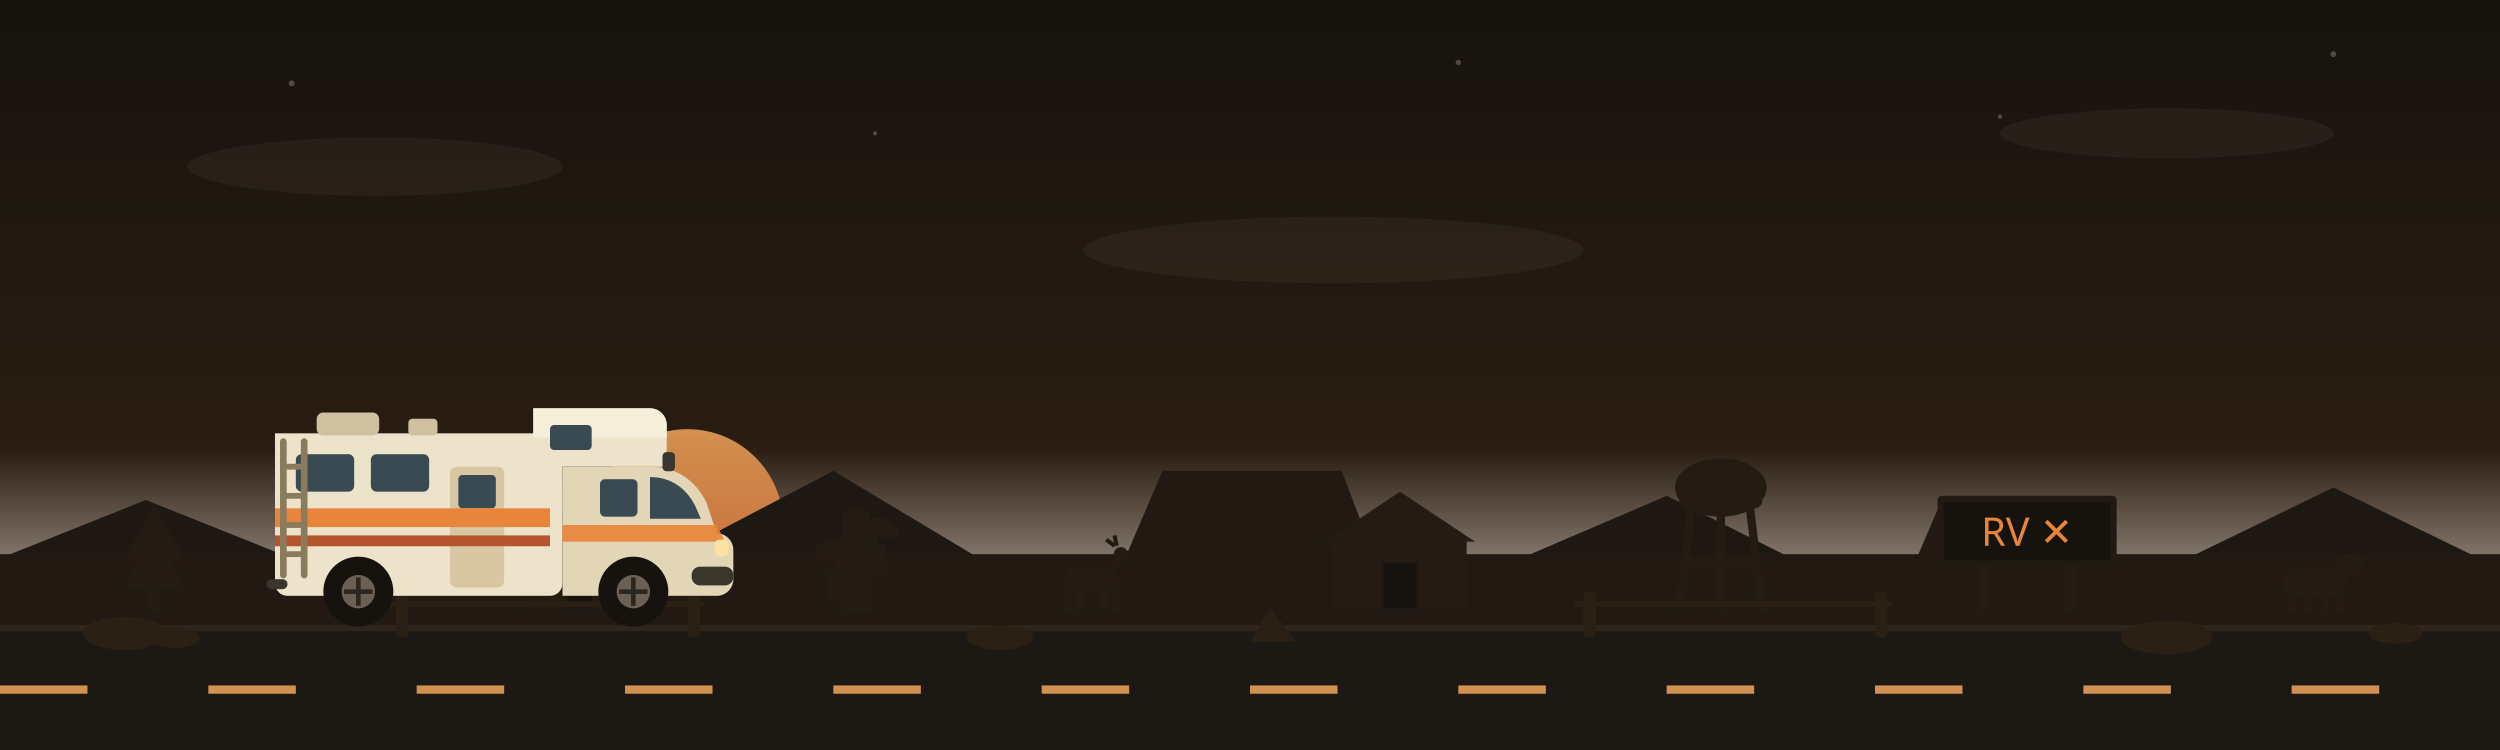
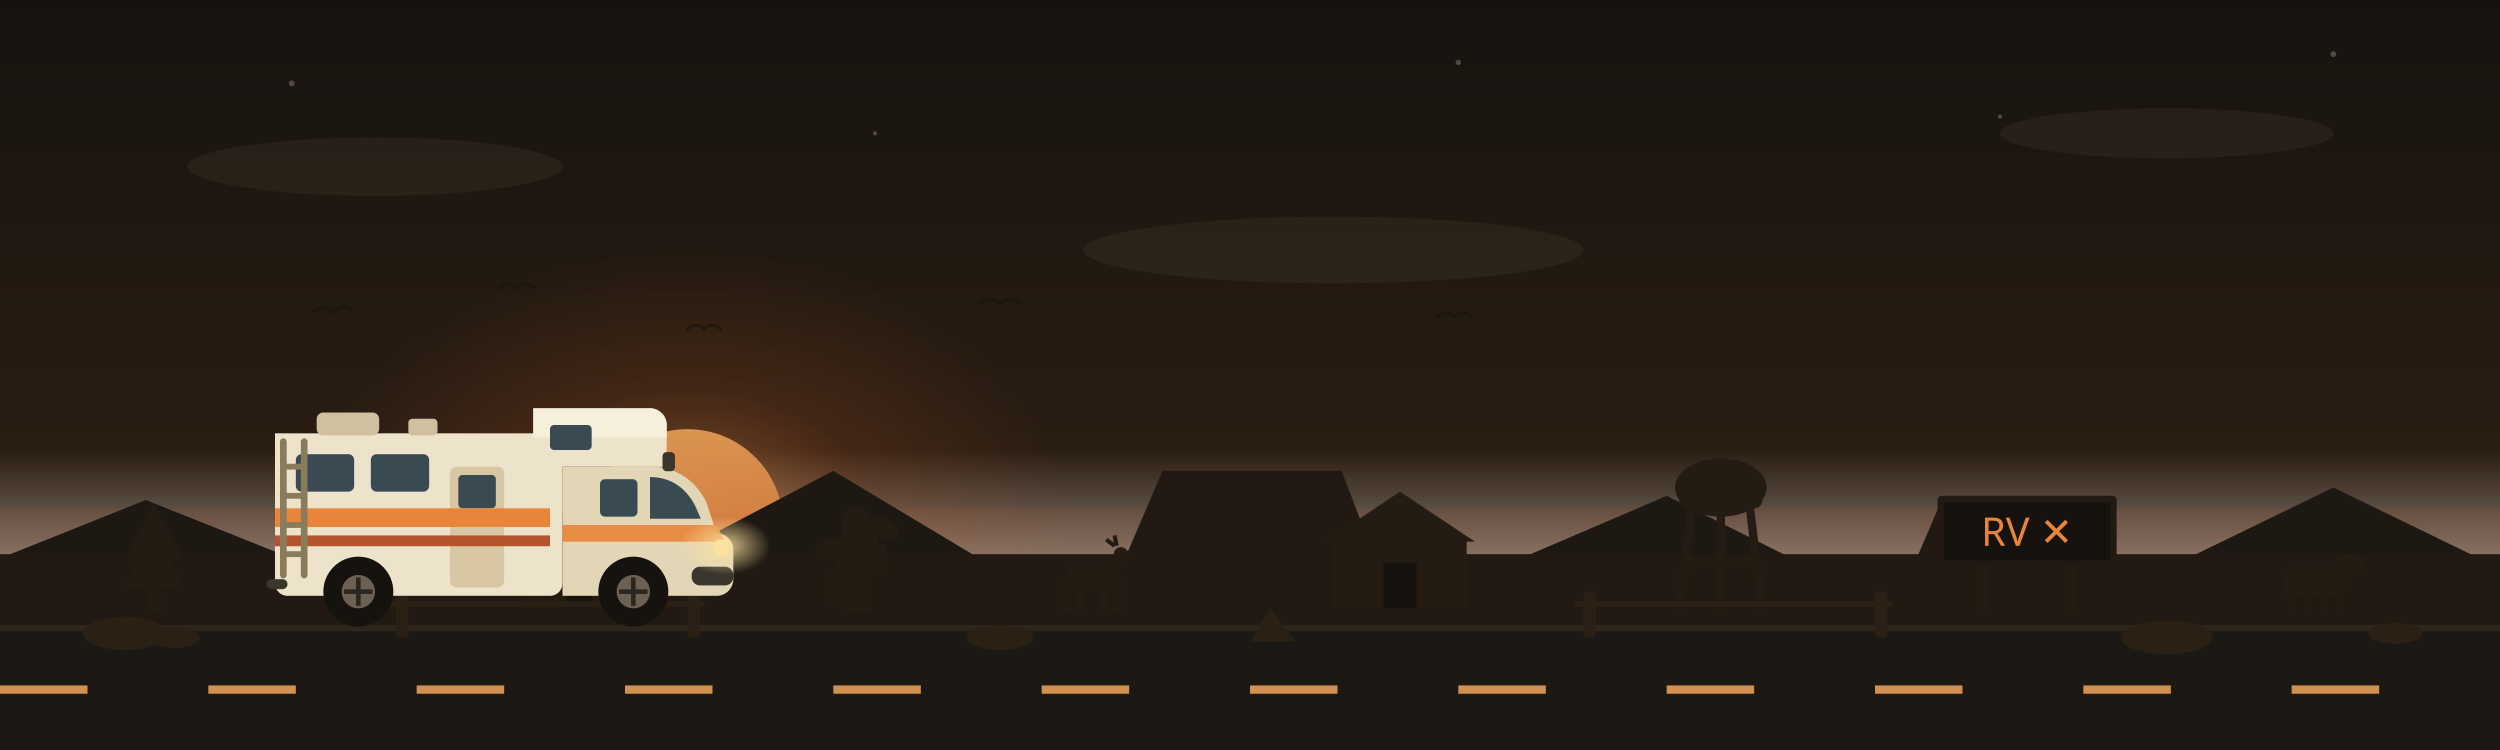
<svg xmlns="http://www.w3.org/2000/svg" viewBox="0 0 1200 360" preserveAspectRatio="xMinYMax slice">
  <style>
.rt-far{animation:rt-scroll 84s linear infinite}
.rt-mid{animation:rt-scroll 34s linear infinite}
.rt-near{animation:rt-scroll 15s linear infinite}
.rt-clouds{animation:rt-scroll 160s linear infinite}
.rt-dashes{animation:rt-dash .72s linear infinite}
.rt-rv-body{animation:rt-bob 1.4s ease-in-out infinite}
.rt-wheel{transform-box:fill-box;transform-origin:center;animation:rt-wheelspin .8s linear infinite}
.rt-puff{transform-box:fill-box;transform-origin:center;opacity:0;animation:rt-puff 2.2s ease-out infinite}
.rt-puff--2{animation-delay:.7s}
.rt-puff--3{animation-delay:1.4s}
@keyframes rt-scroll{to{transform:translateX(-1200px)}}
@keyframes rt-dash{to{stroke-dashoffset:-100}}
@keyframes rt-bob{0%,100%{transform:translateY(0)}50%{transform:translateY(-2.4px)}}
@keyframes rt-wheelspin{to{transform:rotate(360deg)}}
@keyframes rt-puff{0%{opacity:.4;transform:translate(0,0) scale(.5)}100%{opacity:0;transform:translate(-30px,-16px) scale(1.6)}}
+ .rt-birds{animation:rt-scroll 120s linear infinite}
+ .rt-head{animation:rt-flicker 3.4s ease-in-out infinite}
+ @keyframes rt-flicker{0%,100%{opacity:.85}50%{opacity:.62}}
</style>
  <defs>
    <linearGradient id="rt-sky" x1="0" y1="0" x2="0" y2="1">
      <stop offset="0" stop-color="#16130F" />
      <stop offset="0.72" stop-color="#2A1D12" />
      <stop offset="1" stop-color="#41281466" />
    </linearGradient>
    <linearGradient id="rt-sun" x1="0" y1="0" x2="0" y2="1">
      <stop offset="0" stop-color="#F2A65A" />
      <stop offset="1" stop-color="#C75B28" />
    </linearGradient>
+     <radialGradient id="rt-glow" cx="0.5" cy="0.5" r="0.5">
+       <stop offset="0" stop-color="#F2A65A" stop-opacity="0.5" />
+       <stop offset="0.5" stop-color="#C75B28" stop-opacity="0.16" />
+       <stop offset="1" stop-color="#C75B28" stop-opacity="0" />
+     </radialGradient>
+     <radialGradient id="rt-head" cx="0.5" cy="0.5" r="0.5">
+       <stop offset="0" stop-color="#FBE2A0" stop-opacity="0.85" />
+       <stop offset="1" stop-color="#FBE2A0" stop-opacity="0" />
+     </radialGradient>
    <g id="rt-far-set">
      <path d="M0 268 L70 240 140 268 Z" fill="#1E1812" />
      <path d="M150 268 h90 l-12 -34 h-64 Z" fill="#221A12" />
      <path d="M320 268 L400 226 470 268 Z" fill="#1E1812" />
      <path d="M540 268 h120 l-16 -42 h-86 Z" fill="#221A12" />
      <path d="M730 268 L800 238 860 268 Z" fill="#1E1812" />
      <path d="M920 268 h80 l-10 -28 h-58 Z" fill="#221A12" />
      <path d="M1050 268 L1120 234 1190 268 Z" fill="#1E1812" />
    </g>
    <g id="rt-mid-set" fill="#241C12">
      <g transform="translate(40 0)">
        <path d="M20 282 l14 -30 14 30 Z M20 268 l14 -26 14 26 Z M31 282 h6 v12 h-6 Z" />
      </g>
      <g transform="translate(150 6) scale(0.8)">
        <path d="M20 282 l14 -30 14 30 Z M20 268 l14 -26 14 26 Z M31 282 h6 v12 h-6 Z" />
      </g>
      <g transform="translate(250 0)">
        <rect x="0" y="262" width="54" height="30" />
        <path d="M-6 264 L27 240 60 264 Z" />
        <rect x="22" y="274" width="12" height="18" fill="#16130F" />
        <rect x="8" y="268" width="9" height="8" fill="#3A2A18" />
      </g>
      <g transform="translate(390 0)">
        <path d="M14 294 v-44 a7 7 0 0 1 14 0 v44 Z" />
        <path d="M5 268 a5 5 0 0 1 10 0 v10 h-4 v6 h8 M37 258 a5 5 0 0 0 -10 0 v8 h4 v6 h-8" stroke="#241C12" stroke-width="9" fill="none" />
      </g>
      <g transform="translate(500 0)">
        <path d="M10 294 v-14 l4 -8 h18 l6 8 v14 h-4 v-10 h-2 v10 h-4 v-10 h-8 v10 h-4 v-10 h-2 v10 Z" />
        <path d="M34 274 l5 -10 m-2 4 l5 -3 m-6 -3 l-1 -5 m0 5 l-4 -3" stroke="#241C12" stroke-width="2" fill="none" />
        <circle cx="38" cy="266" r="3.4" />
      </g>
      <g transform="translate(640 0)">
        <rect x="0" y="258" width="64" height="34" />
        <path d="M-4 260 L32 236 68 260 Z" />
        <rect x="24" y="270" width="16" height="22" fill="#16130F" />
      </g>
      <g transform="translate(800 0)">
        <ellipse cx="26" cy="234" rx="22" ry="14" />
        <rect x="6" y="232" width="40" height="12" rx="4" />
        <path d="M12 244 L6 294 M40 244 L46 294 M26 244 V294 M9 270 h34" stroke="#241C12" stroke-width="4" fill="none" />
      </g>
      <g transform="translate(930 0)">
        <rect x="0" y="238" width="86" height="34" rx="2" fill="#221A12" />
        <rect x="3" y="241" width="80" height="28" fill="#16130F" />
        <text x="43" y="262" text-anchor="middle" font-family="Anton, sans-serif" font-size="19" fill="#E8853A">RV ✕</text>
        <path d="M22 272 v22 M64 272 v22" stroke="#241C12" stroke-width="5" />
      </g>
      <g transform="translate(1090 0)">
        <rect x="6" y="272" width="30" height="14" rx="6" />
        <path d="M10 286 v8 M18 286 v8 M26 286 v8 M33 286 v8" stroke="#241C12" stroke-width="3" />
        <rect x="32" y="266" width="12" height="10" rx="4" />
      </g>
    </g>
    <g id="rt-near-set" fill="#2A2014">
      <ellipse cx="60" cy="304" rx="20" ry="8" />
      <ellipse cx="84" cy="306" rx="12" ry="5" />
      <rect x="190" y="284" width="6" height="22" rx="2" />
      <rect x="330" y="284" width="6" height="22" rx="2" />
      <path d="M186 290 h152" stroke="#2A2014" stroke-width="3" />
      <ellipse cx="480" cy="306" rx="16" ry="6" />
      <path d="M600 308 l10 -16 12 16 Z" />
      <rect x="760" y="284" width="6" height="22" rx="2" />
      <rect x="900" y="284" width="6" height="22" rx="2" />
      <path d="M756 290 h152" stroke="#2A2014" stroke-width="3" />
      <ellipse cx="1040" cy="306" rx="22" ry="8" />
      <ellipse cx="1150" cy="304" rx="13" ry="5" />
    </g>
  </defs>
  <rect x="0" y="0" width="1200" height="300" fill="url(#rt-sky)" />
+   <rect x="150" y="120" width="360" height="260" fill="url(#rt-glow)" />
+   <rect x="0" y="244" width="1200" height="24" fill="#C75B28" opacity="0.10" />
  <circle cx="330" cy="252" r="46" fill="url(#rt-sun)" opacity="0.85" />
  <g class="rt-clouds" fill="#F6E7C8" opacity="0.05">
    <ellipse cx="180" cy="80" rx="90" ry="14" />
    <ellipse cx="640" cy="120" rx="120" ry="16" />
    <ellipse cx="1040" cy="64" rx="80" ry="12" />
    <ellipse cx="1380" cy="100" rx="100" ry="14" />
    <ellipse cx="1840" cy="70" rx="90" ry="13" />
    <ellipse cx="2240" cy="120" rx="110" ry="15" />
  </g>
  <g fill="#F6E7C8" opacity="0.25">
    <circle cx="140" cy="40" r="1.4" />
    <circle cx="420" cy="64" r="1" />
    <circle cx="700" cy="30" r="1.3" />
    <circle cx="960" cy="56" r="1" />
    <circle cx="1120" cy="26" r="1.4" />
+   </g>
+   <g class="rt-birds" fill="none" stroke="#1A140E" stroke-width="1.5" stroke-linecap="round" opacity="0.7">
+     <g id="rt-bird-set">
+       <path d="M150 150 q5 -5 10 0 q5 -5 10 0" />
+       <path d="M240 138 q4 -4 8 0 q4 -4 8 0" />
+       <path d="M330 158 q4 -4 8 0 q4 -4 8 0" />
+       <path d="M470 146 q5 -5 10 0 q5 -5 10 0" />
+       <path d="M690 152 q4 -4 8 0 q4 -4 8 0" />
+     </g>
+     <use href="#rt-bird-set" x="1200" />
  </g>
  <g class="rt-far">
    <use href="#rt-far-set" />
    <use href="#rt-far-set" x="1200" />
  </g>
  <rect x="0" y="266" width="1200" height="40" fill="#211912" />
  <g class="rt-mid">
    <use href="#rt-mid-set" />
    <use href="#rt-mid-set" x="1200" />
  </g>
  <rect x="0" y="300" width="1200" height="60" fill="#1C1813" />
  <rect x="0" y="300" width="1200" height="3" fill="#3A2F22" opacity="0.6" />
  <path class="rt-dashes" d="M0 331 H1200" stroke="#F2A65A" stroke-width="4" stroke-dasharray="42 58" opacity="0.85" />
  <g class="rt-near">
    <use href="#rt-near-set" />
    <use href="#rt-near-set" x="1200" />
  </g>
  <g class="rt-rv" transform="translate(120 180) scale(2)">
    <g class="rt-puffs">
      <circle class="rt-puff" cx="2" cy="50" r="4" fill="#8A7B5C" />
      <circle class="rt-puff rt-puff--2" cx="2" cy="50" r="3" fill="#8A7B5C" />
      <circle class="rt-puff rt-puff--3" cx="2" cy="50" r="5" fill="#8A7B5C" />
    </g>
    <g class="rt-rv-body">
      <path d="M6 14 h66 a3 3 0 0 1 3 3 v33 a3 3 0 0 1 -3 3 H9 a3 3 0 0 1 -3 -3 Z" fill="#EDE3CB" />
      <path d="M68 8 h28 a4 4 0 0 1 4 4 v10 H68 Z" fill="#EDE3CB" />
      <path d="M68 8 h28 a4 4 0 0 1 4 4 v3 H68 Z" fill="#F6EFDC" />
      <path d="M75 22 h21 c6.5 0 11 3.5 13.5 8.5 L112 38 a4 4 0 0 1 4 4 v7 a4 4 0 0 1 -4 4 H75 Z" fill="#E3D6B6" />
      <path d="M96 24.5 c5 0 8.6 2.6 10.8 6.8 l1.4 3.2 H96 Z" fill="#3A4A52" />
      <rect x="84" y="25" width="9" height="9" rx="1.2" fill="#3A4A52" />
      <rect x="72" y="12" width="10" height="6" rx="1" fill="#3A4A52" />
      <rect x="11" y="19" width="14" height="9" rx="1.4" fill="#3A4A52" />
      <rect x="29" y="19" width="14" height="9" rx="1.4" fill="#3A4A52" />
      <rect x="48" y="22" width="13" height="29" rx="1.6" fill="#D8C7A2" />
      <rect x="50" y="24" width="9" height="8" rx="1" fill="#3A4A52" />
      <path d="M6 32 H72 v4.5 H6 Z" fill="#E8853A" />
      <path d="M6 38.5 H72 v2.6 H6 Z" fill="#B4552D" />
      <path d="M75 36 h37 l2 4 h-39 Z" fill="#E8853A" opacity="0.92" />
      <rect x="16" y="9" width="15" height="5.5" rx="1.6" fill="#CFC1A0" />
      <rect x="38" y="10.5" width="7" height="4" rx="1" fill="#CFC1A0" />
      <path d="M8 16 v32 M13 16 v32" stroke="#8A7B5C" stroke-width="1.6" stroke-linecap="round" />
      <path d="M8 22 h5 M8 29 h5 M8 36 h5 M8 43 h5" stroke="#8A7B5C" stroke-width="1.4" stroke-linecap="round" />
      <rect x="106" y="46" width="10" height="4.5" rx="2" fill="#3A352D" />
      <rect x="111.5" y="39.5" width="3.4" height="4" rx="1.2" fill="#FBE2A0" />
+       <ellipse class="rt-head" cx="114" cy="41" rx="11" ry="7" fill="url(#rt-head)" />
      <rect x="99" y="18.5" width="3" height="4.6" rx="1" fill="#3A352D" />
      <rect x="4" y="49" width="5" height="2.4" rx="1.2" fill="#3A352D" />
    </g>
    <g class="rt-wheel">
      <circle cx="26" cy="52" r="8.4" fill="#16130F" />
      <circle cx="26" cy="52" r="4" fill="#6B6052" />
      <path d="M26 48.6 v6.8 M22.6 52 h6.8" stroke="#2A2620" stroke-width="1.1" />
    </g>
    <g class="rt-wheel">
      <circle cx="92" cy="52" r="8.4" fill="#16130F" />
      <circle cx="92" cy="52" r="4" fill="#6B6052" />
      <path d="M92 48.6 v6.8 M88.6 52 h6.8" stroke="#2A2620" stroke-width="1.1" />
    </g>
  </g>
</svg>
